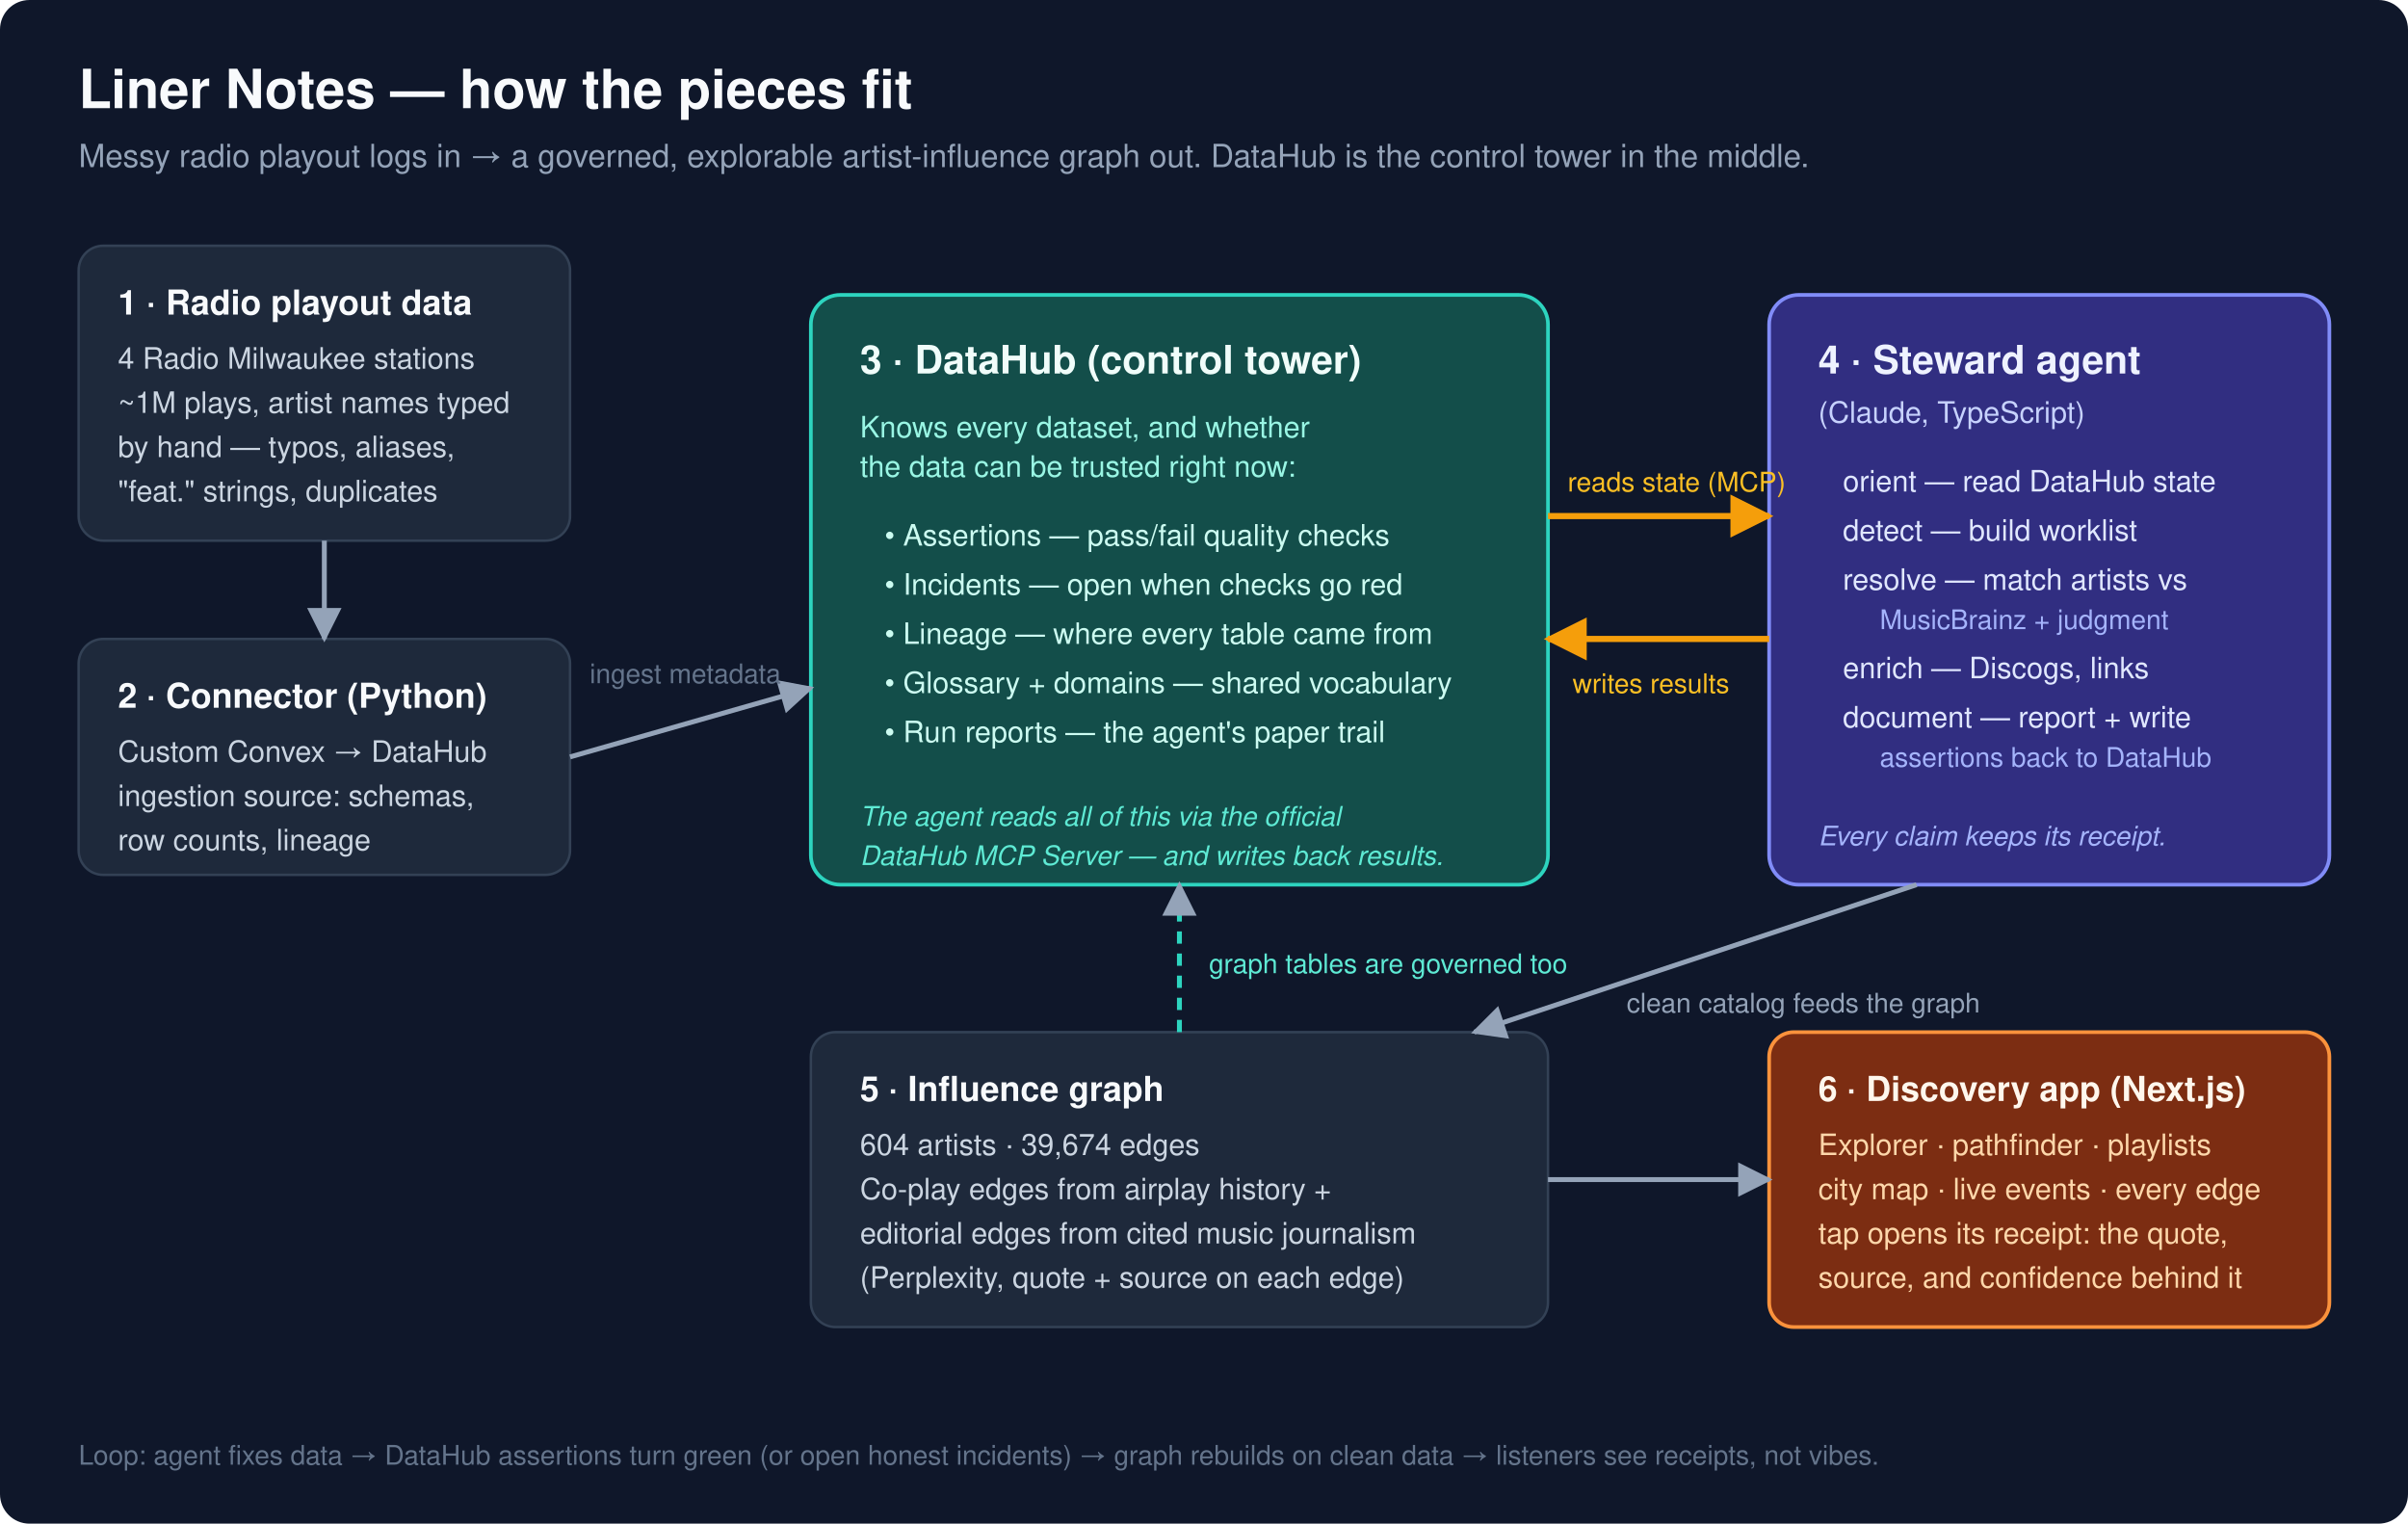
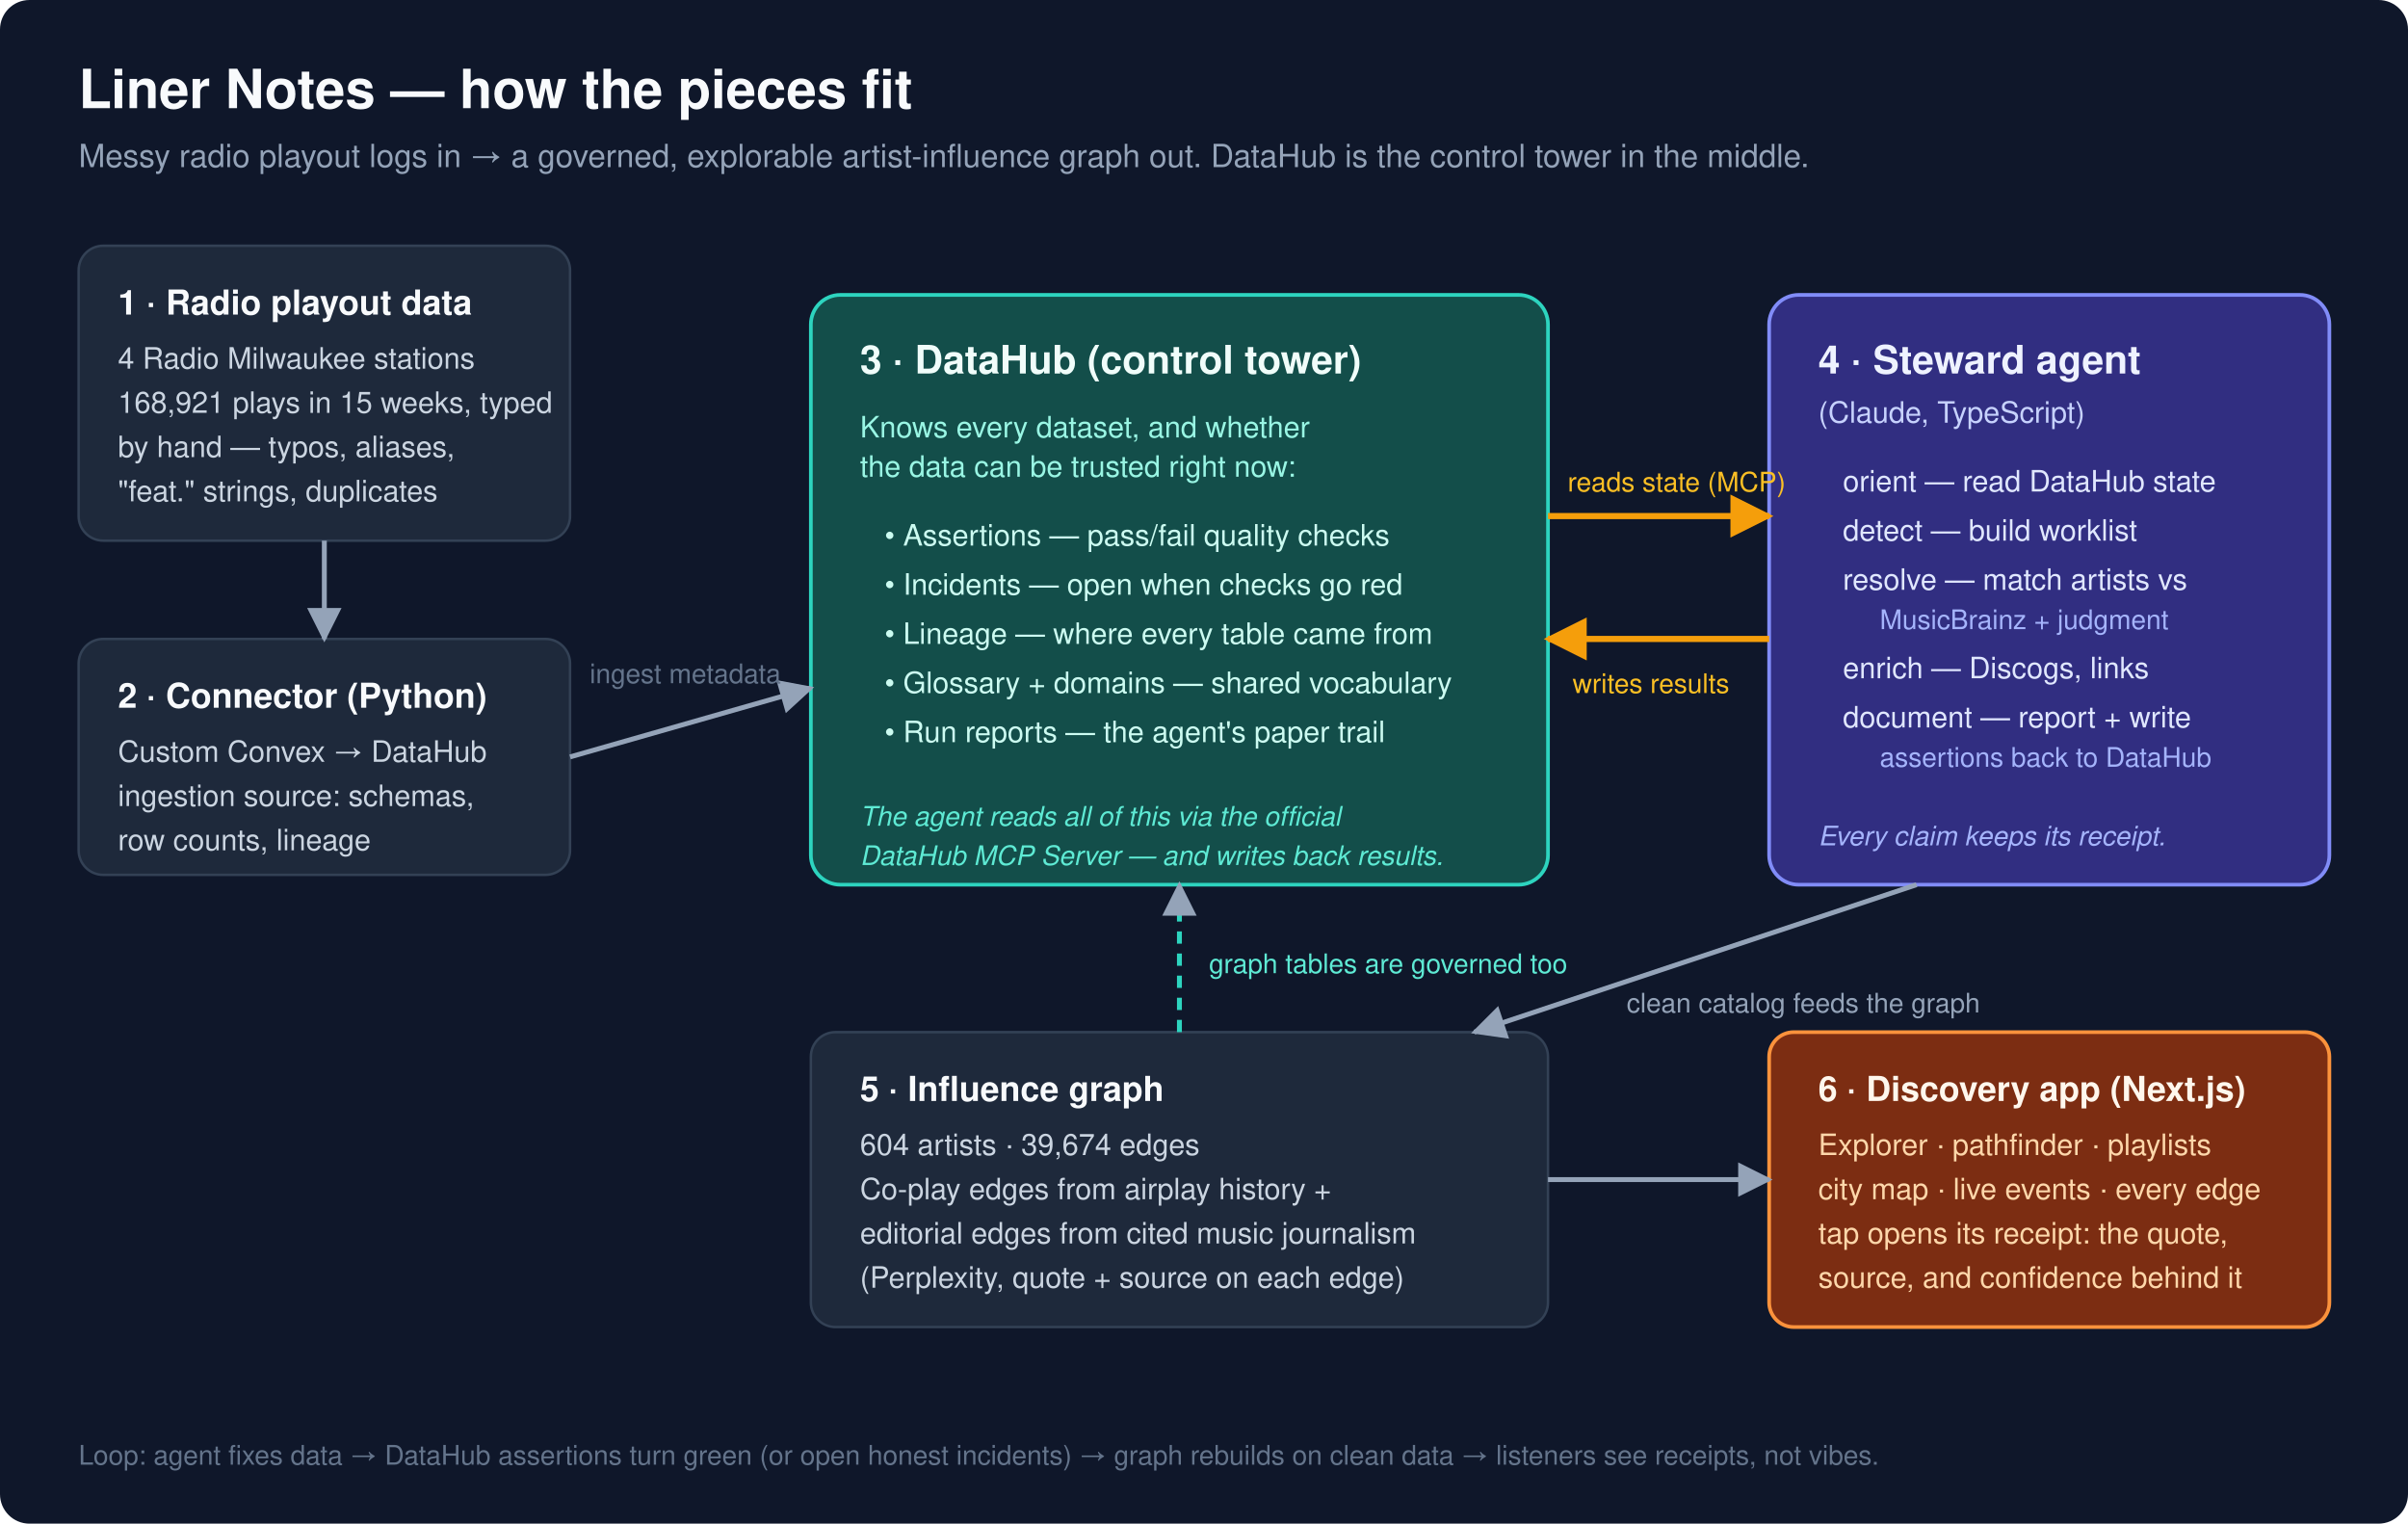
<svg xmlns="http://www.w3.org/2000/svg" viewBox="0 0 980 620" font-family="-apple-system, 'Segoe UI', Helvetica, Arial, sans-serif">
  <defs>
    <marker id="arrow" viewBox="0 0 10 10" refX="9" refY="5" markerWidth="7" markerHeight="7" orient="auto-start-reverse">
      <path d="M 0 0 L 10 5 L 0 10 z" fill="#94a3b8" />
    </marker>
    <marker id="arrowAccent" viewBox="0 0 10 10" refX="9" refY="5" markerWidth="7" markerHeight="7" orient="auto-start-reverse">
      <path d="M 0 0 L 10 5 L 0 10 z" fill="#f59e0b" />
    </marker>
  </defs>
  <rect x="0" y="0" width="980" height="620" rx="12" fill="#0f172a" />
  <text x="32" y="44" fill="#f8fafc" font-size="22" font-weight="700">Liner Notes — how the pieces fit</text>
  <text x="32" y="68" fill="#94a3b8" font-size="13">Messy radio playout logs in → a governed, explorable artist-influence graph out. DataHub is the control tower in the middle.</text>
  <g>
    <rect x="32" y="100" width="200" height="120" rx="10" fill="#1e293b" stroke="#334155" />
    <text x="48" y="128" fill="#f8fafc" font-size="14" font-weight="700">1 · Radio playout data</text>
    <text x="48" y="150" fill="#cbd5e1" font-size="12">4 Radio Milwaukee stations</text>
-     <text x="48" y="168" fill="#cbd5e1" font-size="12">~1M plays, artist names typed</text>
+     <text x="48" y="168" fill="#cbd5e1" font-size="12">168,921 plays in 15 weeks, typed</text>
    <text x="48" y="186" fill="#cbd5e1" font-size="12">by hand — typos, aliases,</text>
    <text x="48" y="204" fill="#cbd5e1" font-size="12">"feat." strings, duplicates</text>
  </g>
  <g>
    <rect x="32" y="260" width="200" height="96" rx="10" fill="#1e293b" stroke="#334155" />
    <text x="48" y="288" fill="#f8fafc" font-size="14" font-weight="700">2 · Connector (Python)</text>
    <text x="48" y="310" fill="#cbd5e1" font-size="12">Custom Convex → DataHub</text>
    <text x="48" y="328" fill="#cbd5e1" font-size="12">ingestion source: schemas,</text>
    <text x="48" y="346" fill="#cbd5e1" font-size="12">row counts, lineage</text>
  </g>
  <g>
    <rect x="330" y="120" width="300" height="240" rx="12" fill="#134e4a" stroke="#2dd4bf" stroke-width="1.5" />
    <text x="350" y="152" fill="#f0fdfa" font-size="16" font-weight="700">3 · DataHub (control tower)</text>
    <text x="350" y="178" fill="#99f6e4" font-size="12">Knows every dataset, and whether</text>
    <text x="350" y="194" fill="#99f6e4" font-size="12">the data can be trusted right now:</text>
    <text x="360" y="222" fill="#ccfbf1" font-size="12">• Assertions — pass/fail quality checks</text>
    <text x="360" y="242" fill="#ccfbf1" font-size="12">• Incidents — open when checks go red</text>
    <text x="360" y="262" fill="#ccfbf1" font-size="12">• Lineage — where every table came from</text>
    <text x="360" y="282" fill="#ccfbf1" font-size="12">• Glossary + domains — shared vocabulary</text>
    <text x="360" y="302" fill="#ccfbf1" font-size="12">• Run reports — the agent's paper trail</text>
    <text x="350" y="336" fill="#5eead4" font-size="11" font-style="italic">The agent reads all of this via the official</text>
    <text x="350" y="352" fill="#5eead4" font-size="11" font-style="italic">DataHub MCP Server — and writes back results.</text>
  </g>
  <g>
    <rect x="720" y="120" width="228" height="240" rx="12" fill="#312e81" stroke="#818cf8" stroke-width="1.5" />
    <text x="740" y="152" fill="#eef2ff" font-size="16" font-weight="700">4 · Steward agent</text>
    <text x="740" y="172" fill="#c7d2fe" font-size="12">(Claude, TypeScript)</text>
    <text x="750" y="200" fill="#e0e7ff" font-size="12">orient — read DataHub state</text>
    <text x="750" y="220" fill="#e0e7ff" font-size="12">detect — build worklist</text>
    <text x="750" y="240" fill="#e0e7ff" font-size="12">resolve — match artists vs</text>
    <text x="765" y="256" fill="#a5b4fc" font-size="11">MusicBrainz + judgment</text>
    <text x="750" y="276" fill="#e0e7ff" font-size="12">enrich — Discogs, links</text>
    <text x="750" y="296" fill="#e0e7ff" font-size="12">document — report + write</text>
    <text x="765" y="312" fill="#a5b4fc" font-size="11">assertions back to DataHub</text>
    <text x="740" y="344" fill="#a5b4fc" font-size="11" font-style="italic">Every claim keeps its receipt.</text>
  </g>
  <g>
    <rect x="330" y="420" width="300" height="120" rx="10" fill="#1e293b" stroke="#334155" />
    <text x="350" y="448" fill="#f8fafc" font-size="14" font-weight="700">5 · Influence graph</text>
    <text x="350" y="470" fill="#cbd5e1" font-size="12">604 artists · 39,674 edges</text>
    <text x="350" y="488" fill="#cbd5e1" font-size="12">Co-play edges from airplay history +</text>
    <text x="350" y="506" fill="#cbd5e1" font-size="12">editorial edges from cited music journalism</text>
    <text x="350" y="524" fill="#cbd5e1" font-size="12">(Perplexity, quote + source on each edge)</text>
  </g>
  <g>
    <rect x="720" y="420" width="228" height="120" rx="10" fill="#7c2d12" stroke="#fb923c" stroke-width="1.5" />
    <text x="740" y="448" fill="#fff7ed" font-size="14" font-weight="700">6 · Discovery app (Next.js)</text>
    <text x="740" y="470" fill="#fed7aa" font-size="12">Explorer · pathfinder · playlists</text>
    <text x="740" y="488" fill="#fed7aa" font-size="12">city map · live events · every edge</text>
    <text x="740" y="506" fill="#fed7aa" font-size="12">tap opens its receipt: the quote,</text>
    <text x="740" y="524" fill="#fed7aa" font-size="12">source, and confidence behind it</text>
  </g>
  <line x1="132" y1="220" x2="132" y2="260" stroke="#94a3b8" stroke-width="2" marker-end="url(#arrow)" />
  <line x1="232" y1="308" x2="330" y2="280" stroke="#94a3b8" stroke-width="2" marker-end="url(#arrow)" />
  <text x="240" y="278" fill="#64748b" font-size="11">ingest metadata</text>
  <line x1="630" y1="210" x2="720" y2="210" stroke="#f59e0b" stroke-width="2.5" marker-end="url(#arrowAccent)" />
  <line x1="720" y1="260" x2="630" y2="260" stroke="#f59e0b" stroke-width="2.5" marker-end="url(#arrowAccent)" />
  <text x="638" y="200" fill="#fbbf24" font-size="11">reads state (MCP)</text>
  <text x="640" y="282" fill="#fbbf24" font-size="11">writes results</text>
  <line x1="780" y1="360" x2="600" y2="420" stroke="#94a3b8" stroke-width="2" marker-end="url(#arrow)" />
  <text x="662" y="412" fill="#94a3b8" font-size="11">clean catalog feeds the graph</text>
  <line x1="630" y1="480" x2="720" y2="480" stroke="#94a3b8" stroke-width="2" marker-end="url(#arrow)" />
  <line x1="480" y1="420" x2="480" y2="360" stroke="#2dd4bf" stroke-width="2" stroke-dasharray="5 4" marker-end="url(#arrow)" />
  <text x="492" y="396" fill="#5eead4" font-size="11">graph tables are governed too</text>
  <text x="32" y="596" fill="#64748b" font-size="11">Loop: agent fixes data → DataHub assertions turn green (or open honest incidents) → graph rebuilds on clean data → listeners see receipts, not vibes.</text>
</svg>
